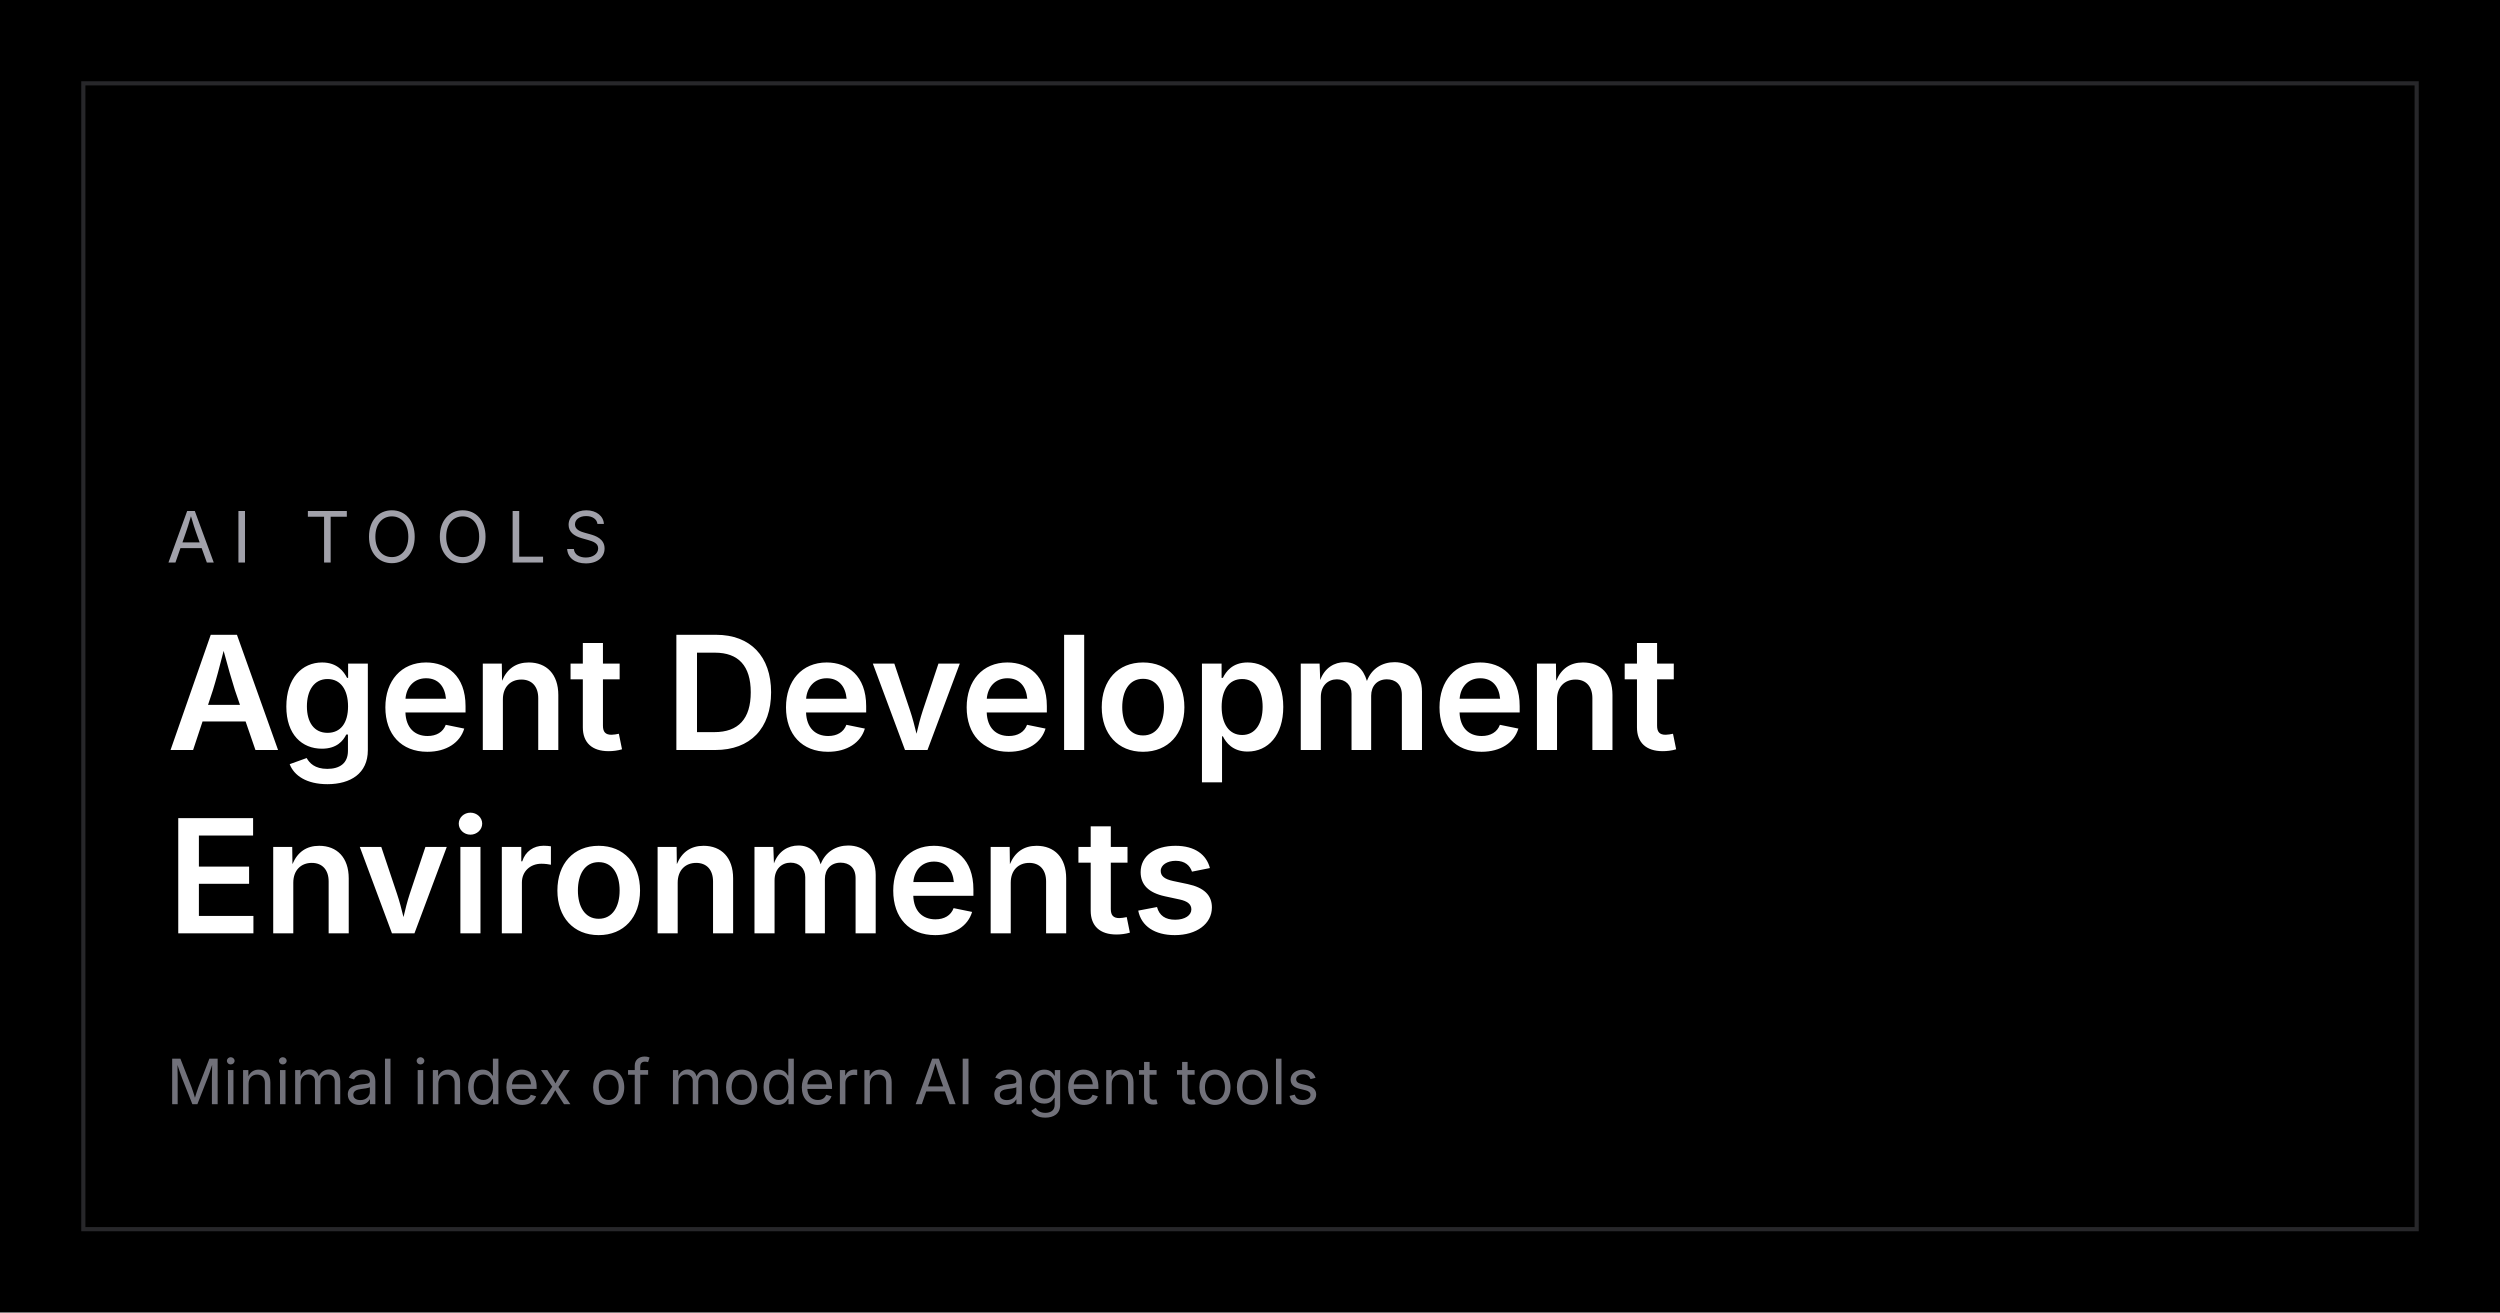
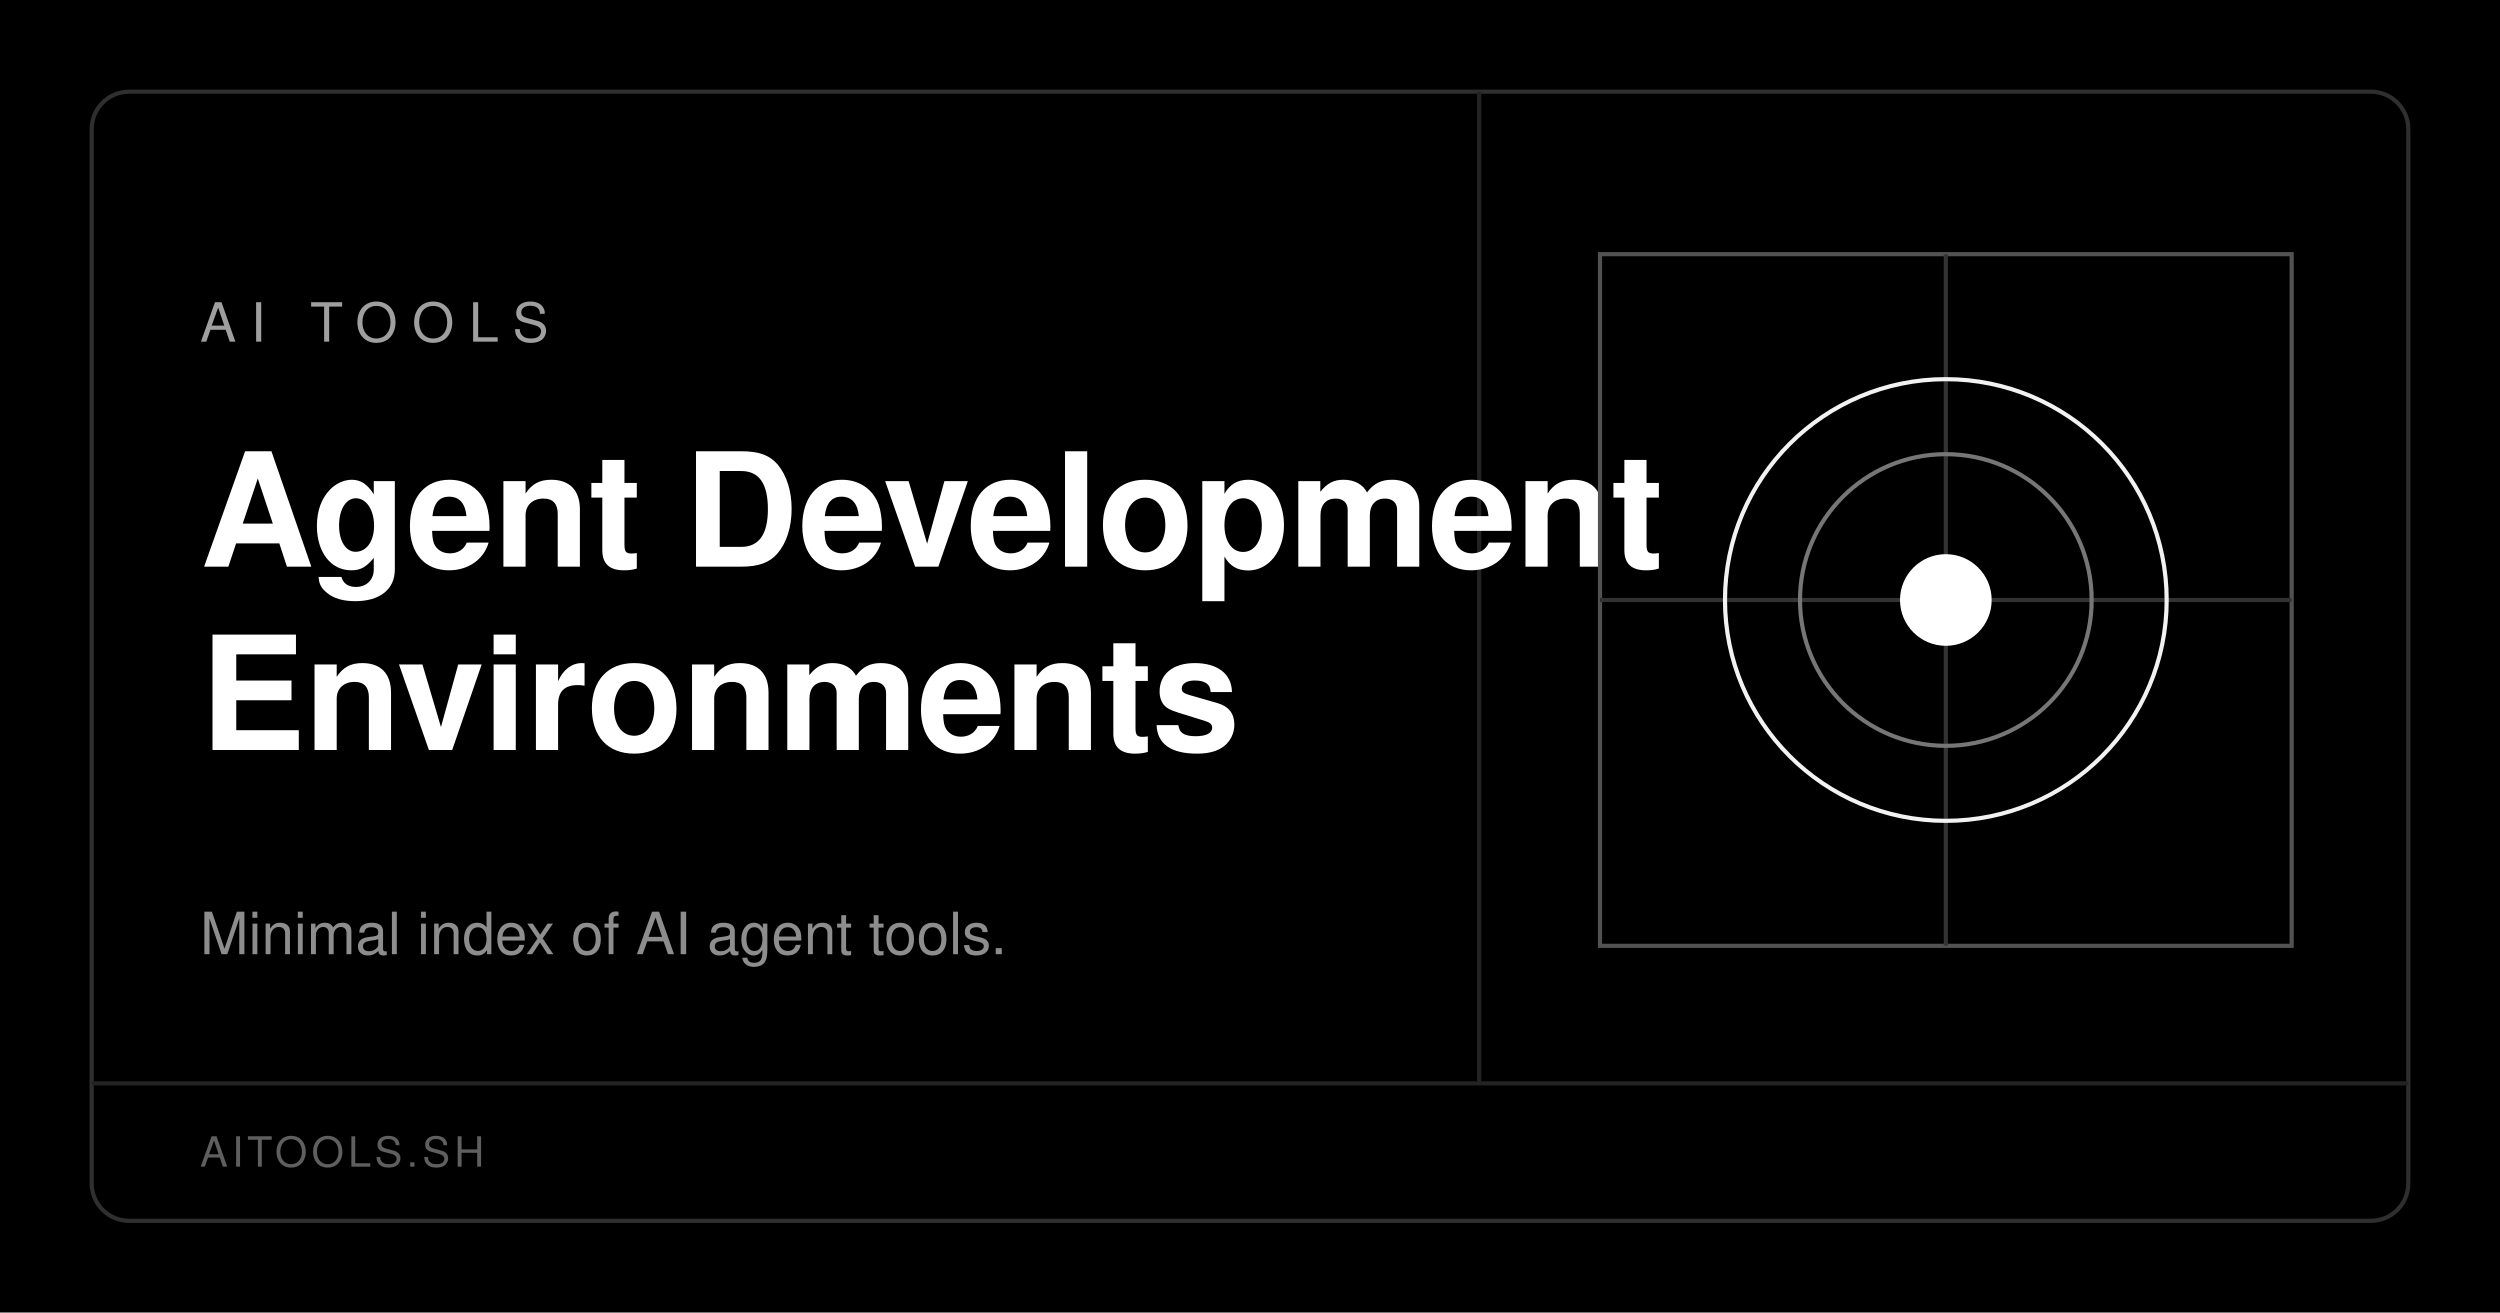
- <svg xmlns="http://www.w3.org/2000/svg" width="1200" height="630" viewBox="0 0 1200 630" role="img" aria-label="Agent Development Environments">
-   <rect width="1200" height="630" fill="#000000" />
-   <rect x="40" y="40" width="1120" height="550" fill="none" stroke="#27272a" stroke-width="2" />
-   <text x="80" y="270" fill="#a1a1aa" font-family="Inter, ui-sans-serif, system-ui, sans-serif" font-size="34" letter-spacing="8">AI TOOLS</text>
-   <text x="80" y="360" fill="#ffffff" font-family="Inter, ui-sans-serif, system-ui, sans-serif" font-size="76" font-weight="600">Agent Development</text>
-   <text x="80" y="448" fill="#ffffff" font-family="Inter, ui-sans-serif, system-ui, sans-serif" font-size="76" font-weight="600">Environments</text>
-   <text x="80" y="530" fill="#71717a" font-family="Inter, ui-sans-serif, system-ui, sans-serif" font-size="30">Minimal index of modern AI agent tools</text>
+ <svg xmlns="http://www.w3.org/2000/svg" width="1200" height="630" viewBox="0 0 1200 630" role="img" aria-label="AI Tools - Agent Development Environments">
+   <rect width="1200" height="630" fill="#000" />
+   <rect x="44" y="44" width="1112" height="542" rx="18" fill="none" stroke="#2f2f2f" stroke-width="2" />
+   <line x1="44" y1="520" x2="1156" y2="520" stroke="#232323" stroke-width="2" />
+   <line x1="710" y1="44" x2="710" y2="520" stroke="#232323" stroke-width="2" />
+   <text x="96" y="164" fill="#9f9f9f" font-family="'Helvetica Neue', Helvetica, Arial, sans-serif" font-size="26" font-weight="500" letter-spacing="7">AI TOOLS</text>
+   <text x="96" y="272" fill="#fff" font-family="'Helvetica Neue', Helvetica, Arial, sans-serif" font-size="76" font-weight="600" letter-spacing="-0.5">Agent Development</text>
+   <text x="96" y="360" fill="#fff" font-family="'Helvetica Neue', Helvetica, Arial, sans-serif" font-size="76" font-weight="600" letter-spacing="-0.5">Environments</text>
+   <text x="96" y="458" fill="#8d8d8d" font-family="'Helvetica Neue', Helvetica, Arial, sans-serif" font-size="28">Minimal index of AI agent tools.</text>
+   <rect x="768" y="122" width="332" height="332" fill="none" stroke="#525252" stroke-width="2" />
+   <line x1="768" y1="288" x2="1100" y2="288" stroke="#333" stroke-width="2" />
+   <line x1="934" y1="122" x2="934" y2="454" stroke="#333" stroke-width="2" />
+   <circle cx="934" cy="288" r="106" fill="none" stroke="#f2f2f2" stroke-width="2" />
+   <circle cx="934" cy="288" r="70" fill="none" stroke="#767676" stroke-width="2" />
+   <circle cx="934" cy="288" r="22" fill="#fff" />
+   <text x="96" y="560" fill="#5f5f5f" font-family="'Helvetica Neue', Helvetica, Arial, sans-serif" font-size="20" letter-spacing="2">AITOOLS.SH</text>
</svg>
